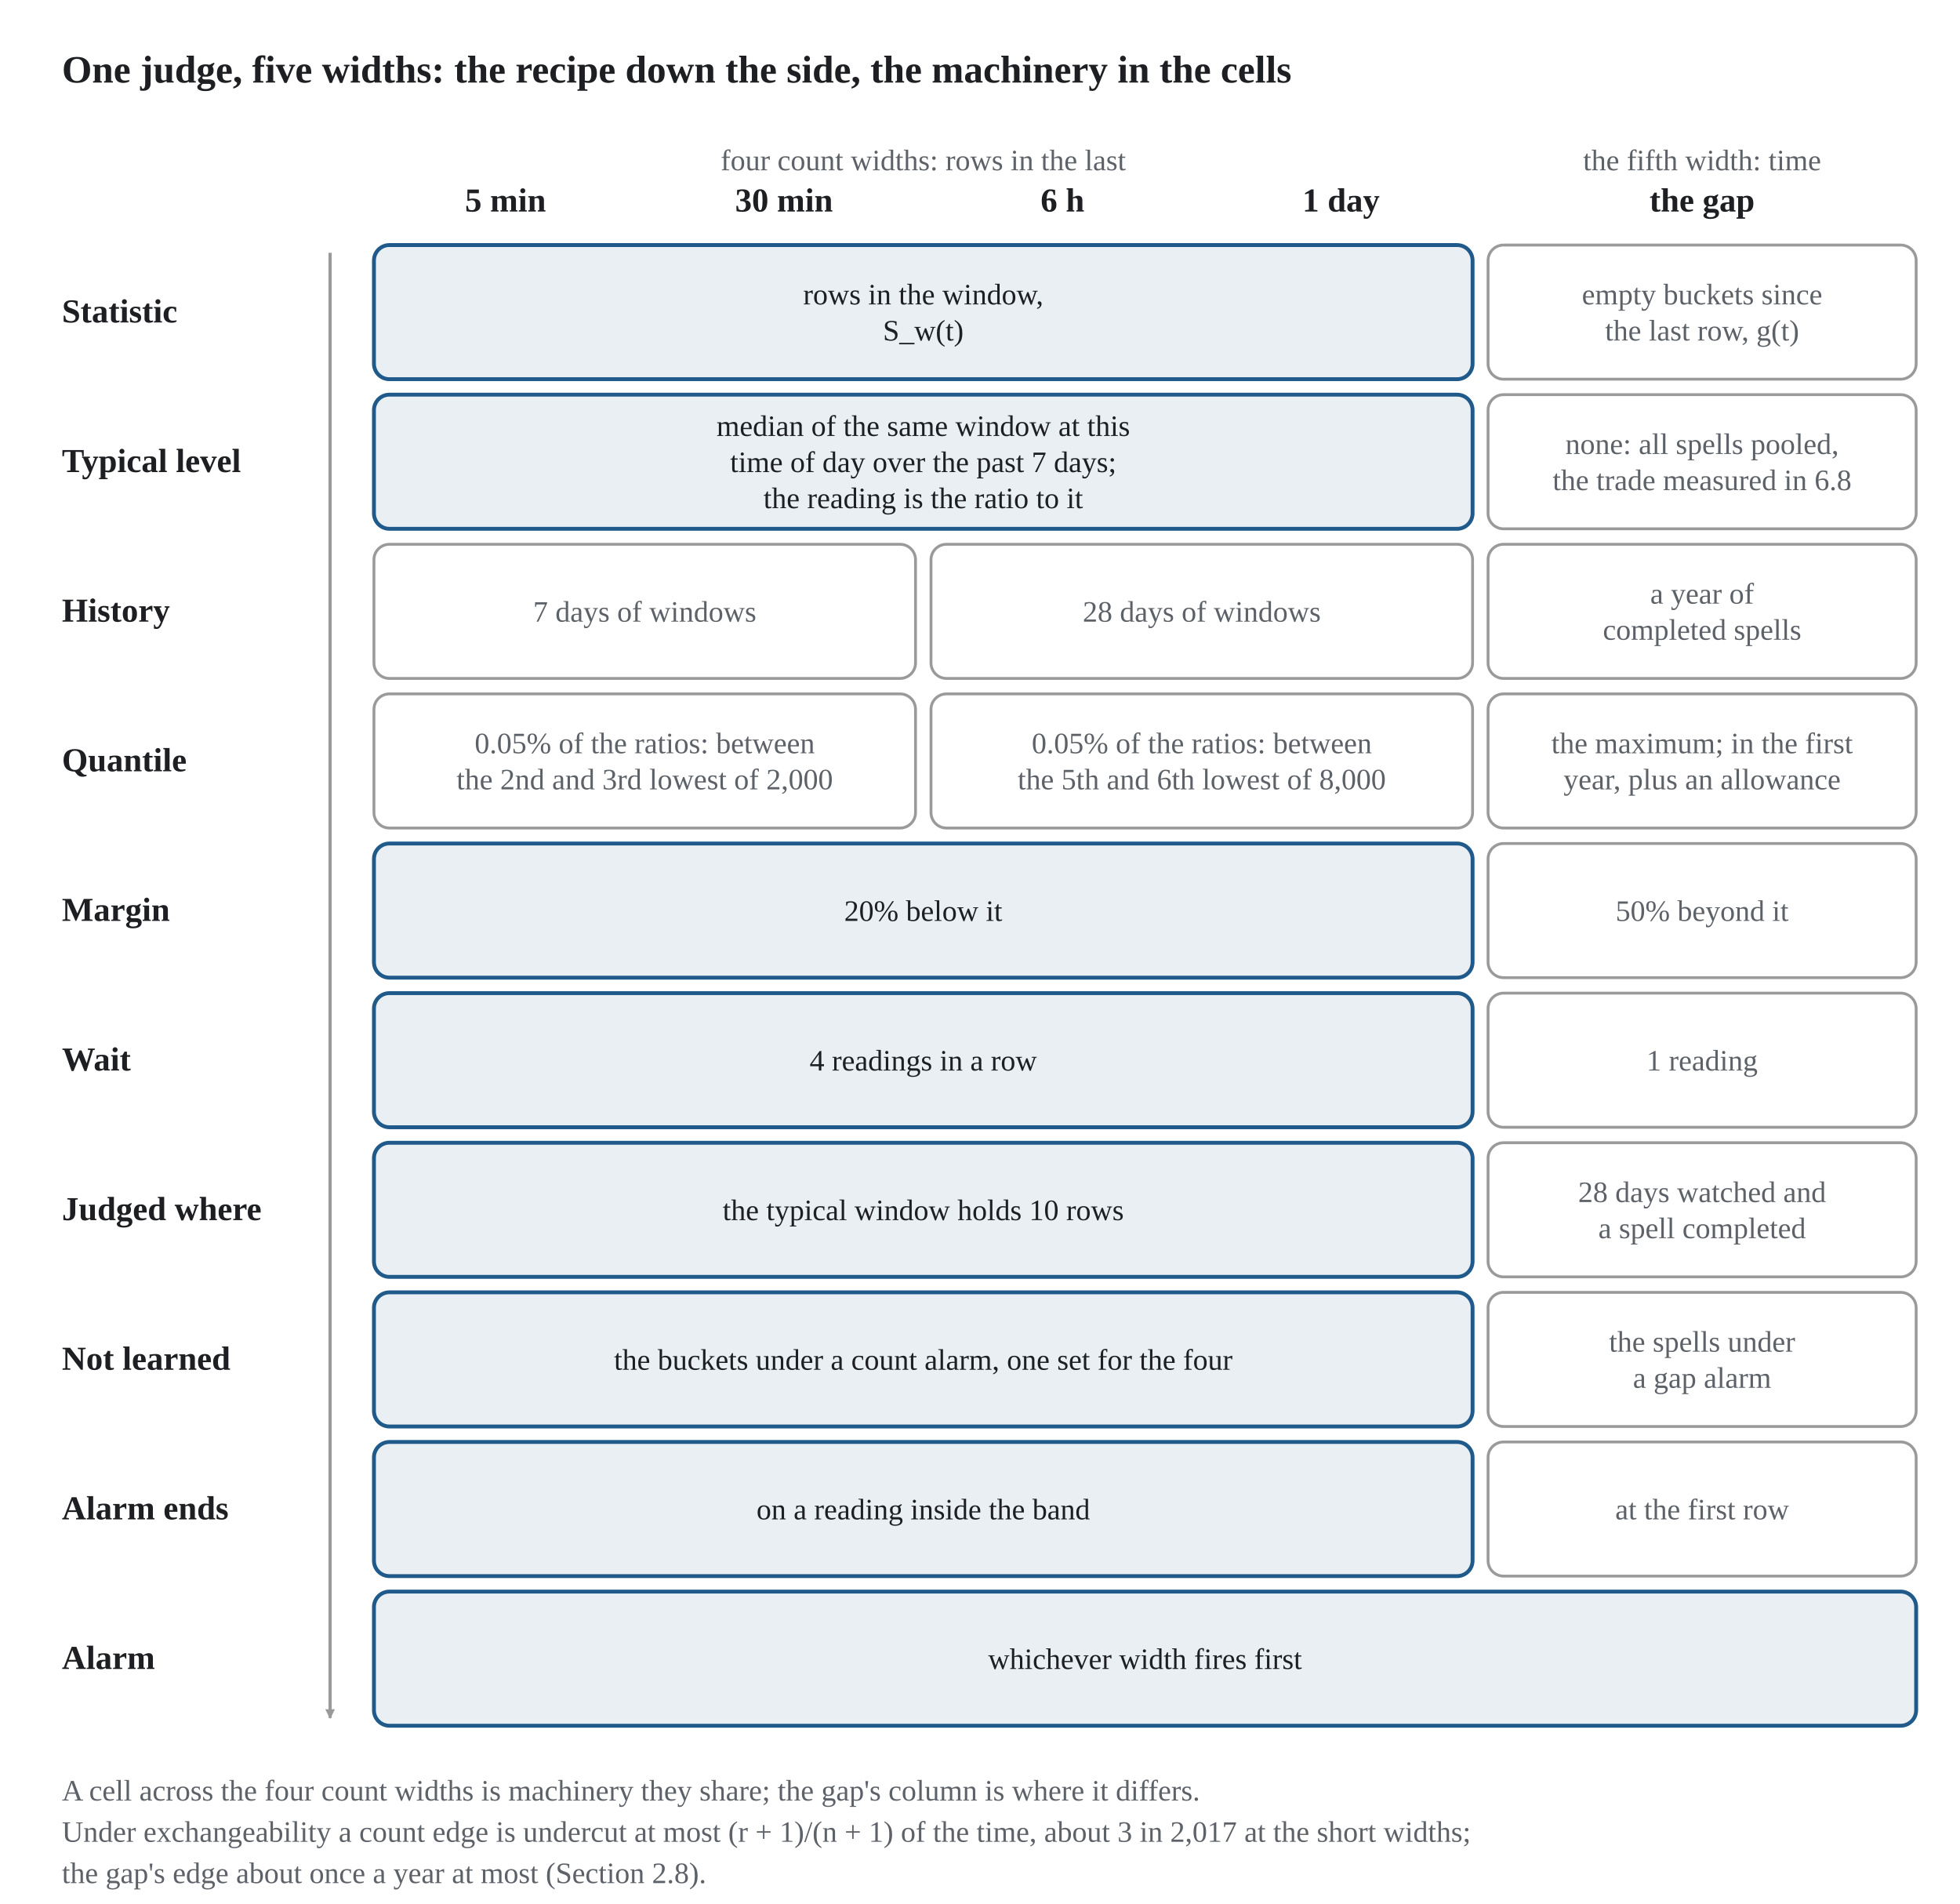
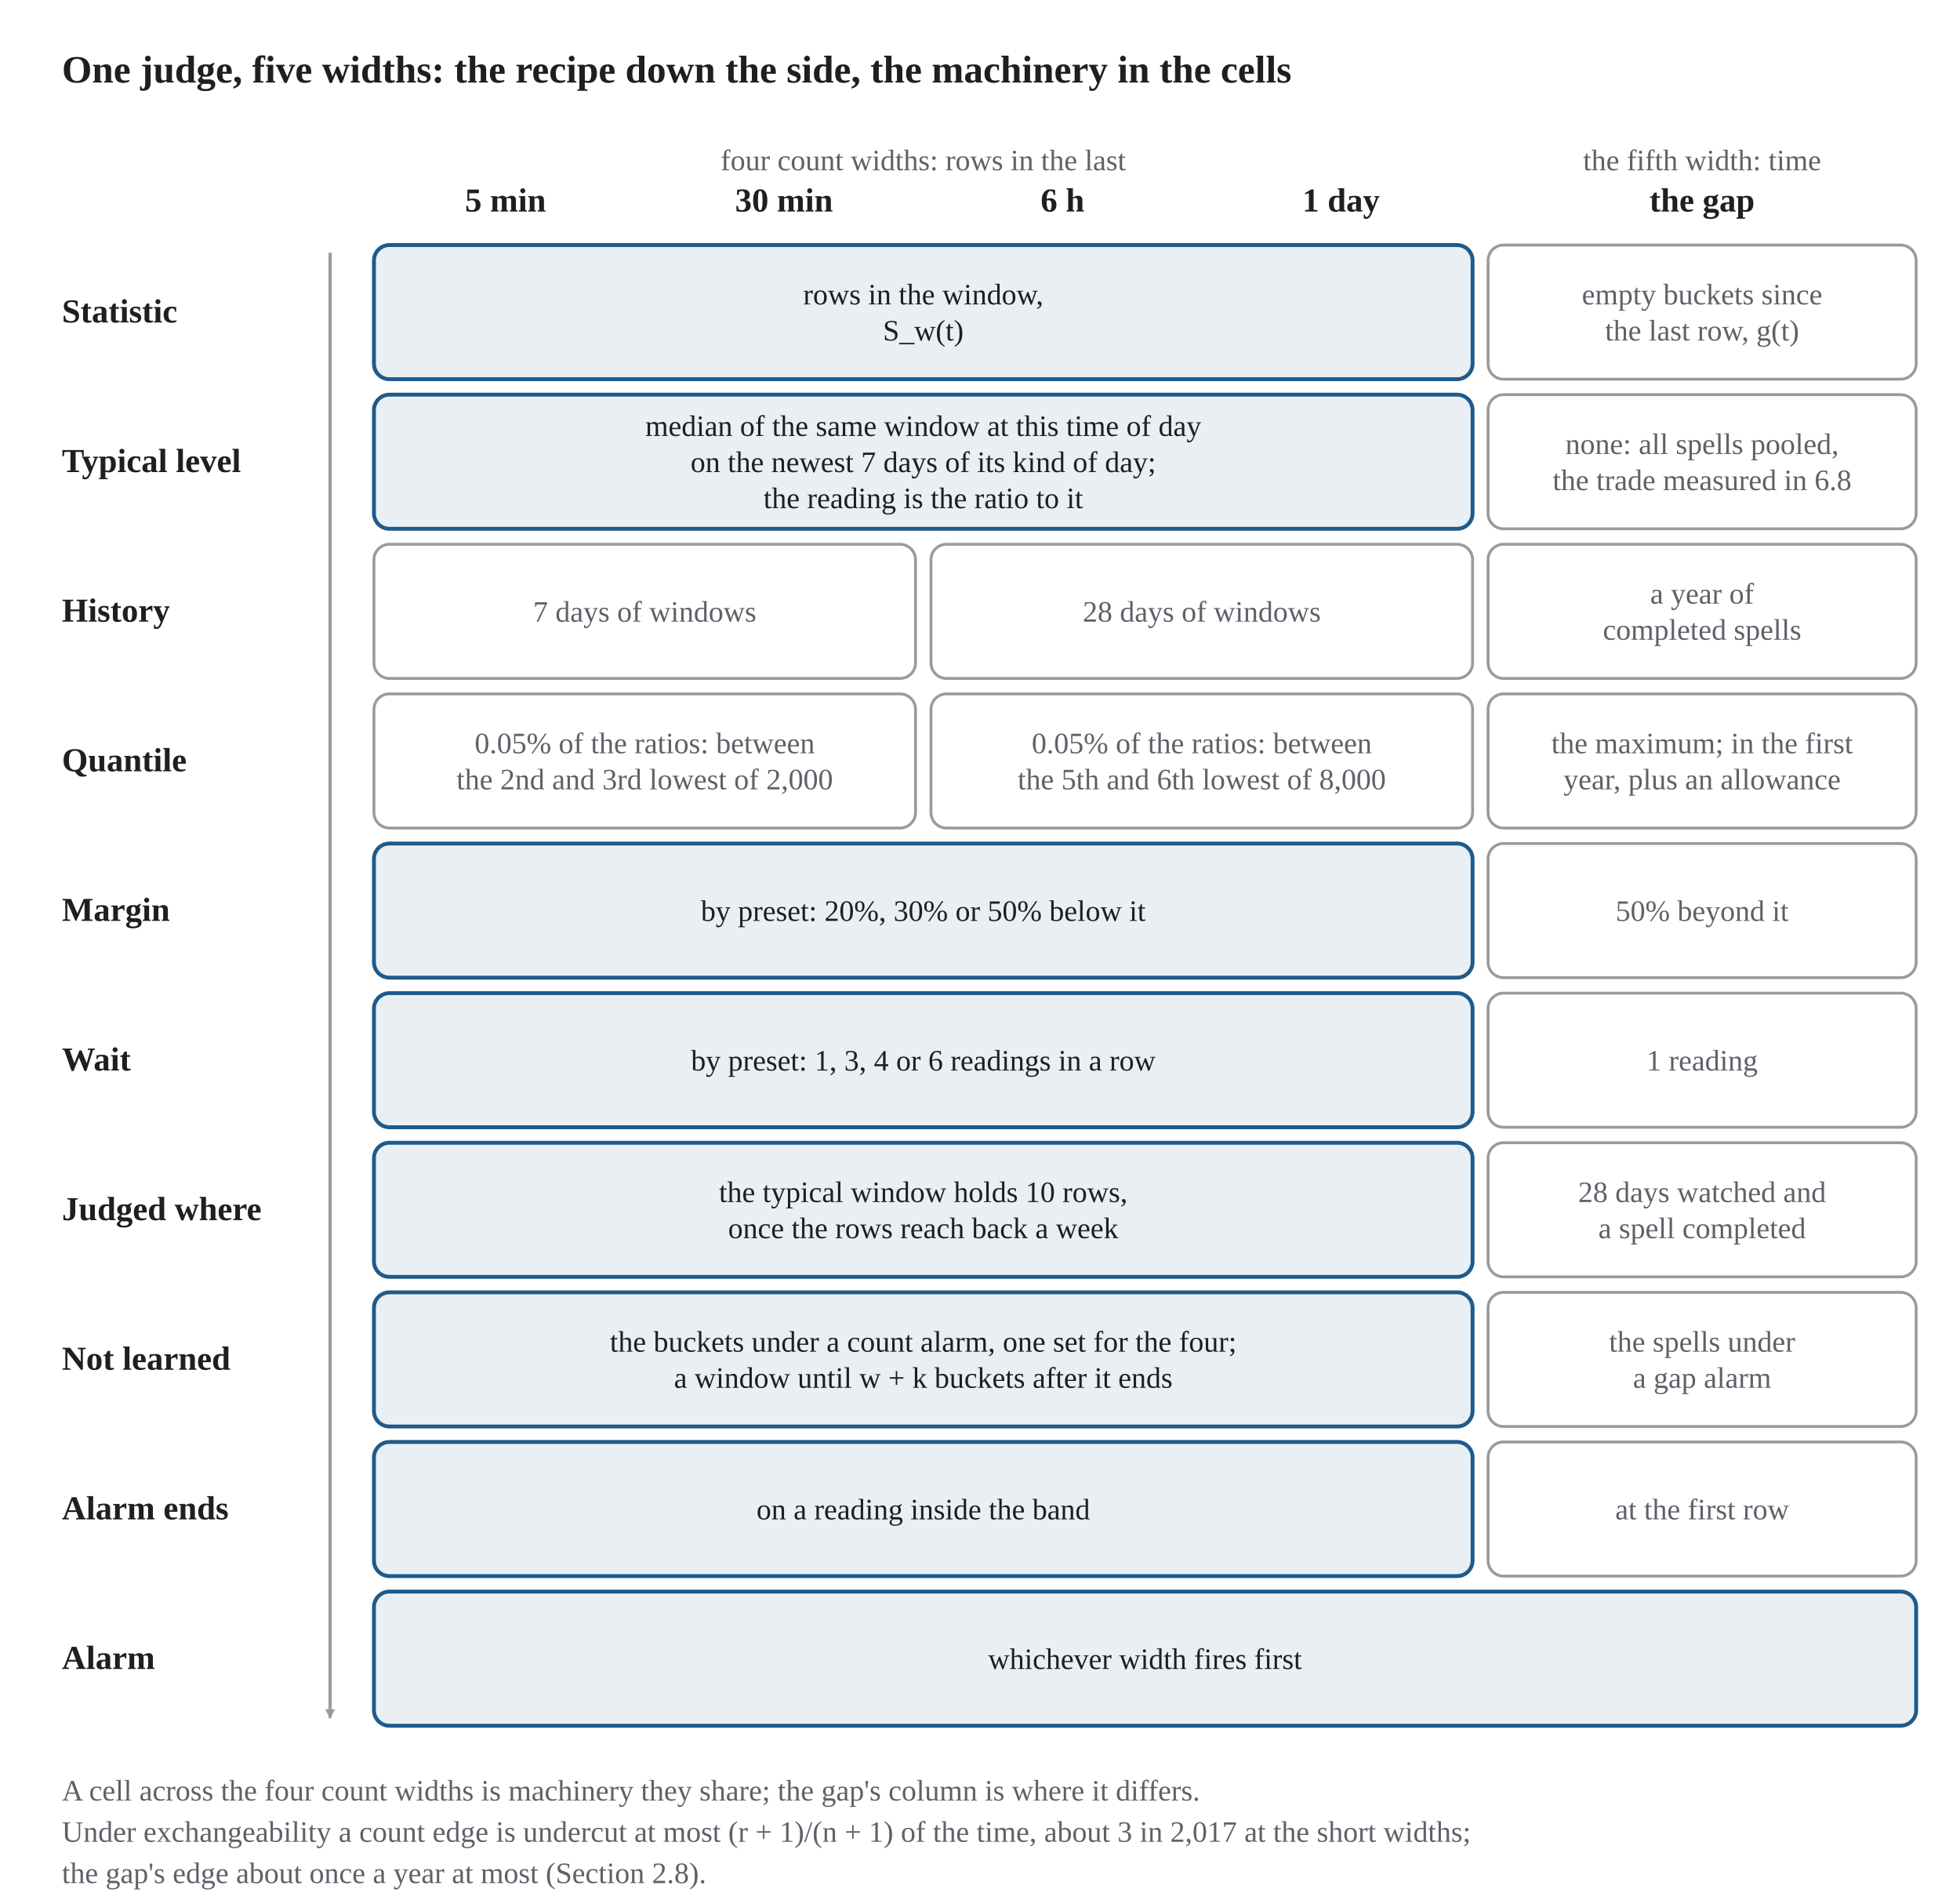
<svg xmlns="http://www.w3.org/2000/svg" viewBox="0 0 760 738" role="img" aria-label="One judge at five widths: the recipe down the side, the machinery in the cells" font-size="13">
  <defs>
    <marker id="rec-arrow" viewBox="0 0 10 10" refX="9" refY="5" marker-width="6" marker-height="6" orient="auto-start-reverse">
      <path d="M0 0L10 5L0 10z" fill="#9a9a9a" />
    </marker>
  </defs>
  <text x="24" y="32" font-size="15" font-weight="600" fill="#1d1f22">One judge, five widths: the recipe down the side, the machinery in the cells</text>
  <text x="358" y="66" text-anchor="middle" font-size="11.5" fill="#5d6168">four count widths: rows in the last</text>
  <text x="196" y="82" text-anchor="middle" font-weight="600" fill="#1d1f22">5 min</text>
  <text x="304" y="82" text-anchor="middle" font-weight="600" fill="#1d1f22">30 min</text>
  <text x="412" y="82" text-anchor="middle" font-weight="600" fill="#1d1f22">6 h</text>
  <text x="520" y="82" text-anchor="middle" font-weight="600" fill="#1d1f22">1 day</text>
  <text x="660" y="66" text-anchor="middle" font-size="11.5" fill="#5d6168">the fifth width: time</text>
  <text x="660" y="82" text-anchor="middle" font-weight="600" fill="#1d1f22">the gap</text>
  <text x="24" y="125" font-weight="600" fill="#1d1f22">Statistic</text>
  <rect x="145" y="95" width="426" height="52" rx="6" fill="#1f5a8a" fill-opacity="0.1" stroke="#1f5a8a" stroke-width="1.5" />
  <text x="358" y="118" text-anchor="middle" font-size="11.5" fill="#1d1f22">rows in the window,</text>
  <text x="358" y="132" text-anchor="middle" font-size="11.5" fill="#1d1f22">S_w(t)</text>
  <rect x="577" y="95" width="166" height="52" rx="6" fill="#1f5a8a" fill-opacity="0" stroke="#9a9a9a" stroke-width="1.1" />
  <text x="660" y="118" text-anchor="middle" font-size="11.5" fill="#5d6168">empty buckets since</text>
  <text x="660" y="132" text-anchor="middle" font-size="11.5" fill="#5d6168">the last row, g(t)</text>
  <text x="24" y="183" font-weight="600" fill="#1d1f22">Typical level</text>
  <rect x="145" y="153" width="426" height="52" rx="6" fill="#1f5a8a" fill-opacity="0.1" stroke="#1f5a8a" stroke-width="1.5" />
-   <text x="358" y="169" text-anchor="middle" font-size="11.5" fill="#1d1f22">median of the same window at this</text>
-   <text x="358" y="183" text-anchor="middle" font-size="11.5" fill="#1d1f22">time of day over the past 7 days;</text>
+   <text x="358" y="169" text-anchor="middle" font-size="11.5" fill="#1d1f22">median of the same window at this time of day</text>
+   <text x="358" y="183" text-anchor="middle" font-size="11.5" fill="#1d1f22">on the newest 7 days of its kind of day;</text>
  <text x="358" y="197" text-anchor="middle" font-size="11.5" fill="#1d1f22">the reading is the ratio to it</text>
  <rect x="577" y="153" width="166" height="52" rx="6" fill="#1f5a8a" fill-opacity="0" stroke="#9a9a9a" stroke-width="1.1" />
  <text x="660" y="176" text-anchor="middle" font-size="11.5" fill="#5d6168">none: all spells pooled,</text>
  <text x="660" y="190" text-anchor="middle" font-size="11.5" fill="#5d6168">the trade measured in 6.8</text>
  <text x="24" y="241" font-weight="600" fill="#1d1f22">History</text>
  <rect x="145" y="211" width="210" height="52" rx="6" fill="#1f5a8a" fill-opacity="0" stroke="#9a9a9a" stroke-width="1.1" />
  <text x="250" y="241" text-anchor="middle" font-size="11.5" fill="#5d6168">7 days of windows</text>
  <rect x="361" y="211" width="210" height="52" rx="6" fill="#1f5a8a" fill-opacity="0" stroke="#9a9a9a" stroke-width="1.1" />
  <text x="466" y="241" text-anchor="middle" font-size="11.5" fill="#5d6168">28 days of windows</text>
  <rect x="577" y="211" width="166" height="52" rx="6" fill="#1f5a8a" fill-opacity="0" stroke="#9a9a9a" stroke-width="1.1" />
  <text x="660" y="234" text-anchor="middle" font-size="11.5" fill="#5d6168">a year of</text>
  <text x="660" y="248" text-anchor="middle" font-size="11.5" fill="#5d6168">completed spells</text>
  <text x="24" y="299" font-weight="600" fill="#1d1f22">Quantile</text>
  <rect x="145" y="269" width="210" height="52" rx="6" fill="#1f5a8a" fill-opacity="0" stroke="#9a9a9a" stroke-width="1.1" />
  <text x="250" y="292" text-anchor="middle" font-size="11.5" fill="#5d6168">0.05% of the ratios: between</text>
  <text x="250" y="306" text-anchor="middle" font-size="11.5" fill="#5d6168">the 2nd and 3rd lowest of 2,000</text>
  <rect x="361" y="269" width="210" height="52" rx="6" fill="#1f5a8a" fill-opacity="0" stroke="#9a9a9a" stroke-width="1.1" />
  <text x="466" y="292" text-anchor="middle" font-size="11.5" fill="#5d6168">0.05% of the ratios: between</text>
  <text x="466" y="306" text-anchor="middle" font-size="11.5" fill="#5d6168">the 5th and 6th lowest of 8,000</text>
  <rect x="577" y="269" width="166" height="52" rx="6" fill="#1f5a8a" fill-opacity="0" stroke="#9a9a9a" stroke-width="1.1" />
  <text x="660" y="292" text-anchor="middle" font-size="11.5" fill="#5d6168">the maximum; in the first</text>
  <text x="660" y="306" text-anchor="middle" font-size="11.5" fill="#5d6168">year, plus an allowance</text>
  <text x="24" y="357" font-weight="600" fill="#1d1f22">Margin</text>
  <rect x="145" y="327" width="426" height="52" rx="6" fill="#1f5a8a" fill-opacity="0.1" stroke="#1f5a8a" stroke-width="1.5" />
-   <text x="358" y="357" text-anchor="middle" font-size="11.5" fill="#1d1f22">20% below it</text>
+   <text x="358" y="357" text-anchor="middle" font-size="11.5" fill="#1d1f22">by preset: 20%, 30% or 50% below it</text>
  <rect x="577" y="327" width="166" height="52" rx="6" fill="#1f5a8a" fill-opacity="0" stroke="#9a9a9a" stroke-width="1.1" />
  <text x="660" y="357" text-anchor="middle" font-size="11.5" fill="#5d6168">50% beyond it</text>
  <text x="24" y="415" font-weight="600" fill="#1d1f22">Wait</text>
  <rect x="145" y="385" width="426" height="52" rx="6" fill="#1f5a8a" fill-opacity="0.1" stroke="#1f5a8a" stroke-width="1.5" />
-   <text x="358" y="415" text-anchor="middle" font-size="11.5" fill="#1d1f22">4 readings in a row</text>
+   <text x="358" y="415" text-anchor="middle" font-size="11.5" fill="#1d1f22">by preset: 1, 3, 4 or 6 readings in a row</text>
  <rect x="577" y="385" width="166" height="52" rx="6" fill="#1f5a8a" fill-opacity="0" stroke="#9a9a9a" stroke-width="1.1" />
  <text x="660" y="415" text-anchor="middle" font-size="11.5" fill="#5d6168">1 reading</text>
  <text x="24" y="473" font-weight="600" fill="#1d1f22">Judged where</text>
  <rect x="145" y="443" width="426" height="52" rx="6" fill="#1f5a8a" fill-opacity="0.1" stroke="#1f5a8a" stroke-width="1.5" />
-   <text x="358" y="473" text-anchor="middle" font-size="11.5" fill="#1d1f22">the typical window holds 10 rows</text>
+   <text x="358" y="466" text-anchor="middle" font-size="11.5" fill="#1d1f22">the typical window holds 10 rows,</text>
+   <text x="358" y="480" text-anchor="middle" font-size="11.5" fill="#1d1f22">once the rows reach back a week</text>
  <rect x="577" y="443" width="166" height="52" rx="6" fill="#1f5a8a" fill-opacity="0" stroke="#9a9a9a" stroke-width="1.1" />
  <text x="660" y="466" text-anchor="middle" font-size="11.5" fill="#5d6168">28 days watched and</text>
  <text x="660" y="480" text-anchor="middle" font-size="11.5" fill="#5d6168">a spell completed</text>
  <text x="24" y="531" font-weight="600" fill="#1d1f22">Not learned</text>
  <rect x="145" y="501" width="426" height="52" rx="6" fill="#1f5a8a" fill-opacity="0.1" stroke="#1f5a8a" stroke-width="1.5" />
-   <text x="358" y="531" text-anchor="middle" font-size="11.5" fill="#1d1f22">the buckets under a count alarm, one set for the four</text>
+   <text x="358" y="524" text-anchor="middle" font-size="11.5" fill="#1d1f22">the buckets under a count alarm, one set for the four;</text>
+   <text x="358" y="538" text-anchor="middle" font-size="11.5" fill="#1d1f22">a window until w + k buckets after it ends</text>
  <rect x="577" y="501" width="166" height="52" rx="6" fill="#1f5a8a" fill-opacity="0" stroke="#9a9a9a" stroke-width="1.1" />
  <text x="660" y="524" text-anchor="middle" font-size="11.5" fill="#5d6168">the spells under</text>
  <text x="660" y="538" text-anchor="middle" font-size="11.5" fill="#5d6168">a gap alarm</text>
  <text x="24" y="589" font-weight="600" fill="#1d1f22">Alarm ends</text>
  <rect x="145" y="559" width="426" height="52" rx="6" fill="#1f5a8a" fill-opacity="0.1" stroke="#1f5a8a" stroke-width="1.5" />
  <text x="358" y="589" text-anchor="middle" font-size="11.5" fill="#1d1f22">on a reading inside the band</text>
  <rect x="577" y="559" width="166" height="52" rx="6" fill="#1f5a8a" fill-opacity="0" stroke="#9a9a9a" stroke-width="1.1" />
  <text x="660" y="589" text-anchor="middle" font-size="11.5" fill="#5d6168">at the first row</text>
  <text x="24" y="647" font-weight="600" fill="#1d1f22">Alarm</text>
  <rect x="145" y="617" width="598" height="52" rx="6" fill="#1f5a8a" fill-opacity="0.1" stroke="#1f5a8a" stroke-width="1.5" />
  <text x="444" y="647" text-anchor="middle" font-size="11.5" fill="#1d1f22">whichever width fires first</text>
  <path d="M128 98V666" stroke="#9a9a9a" stroke-width="1.25" fill="none" marker-end="url(#rec-arrow)" />
  <text x="24" y="698" font-size="11.5" fill="#5d6168">A cell across the four count widths is machinery they share; the gap's column is where it differs.</text>
  <text x="24" y="714" font-size="11.5" fill="#5d6168">Under exchangeability a count edge is undercut at most (r + 1)/(n + 1) of the time, about 3 in 2,017 at the short widths;</text>
  <text x="24" y="730" font-size="11.5" fill="#5d6168">the gap's edge about once a year at most (Section 2.8).</text>
</svg>
